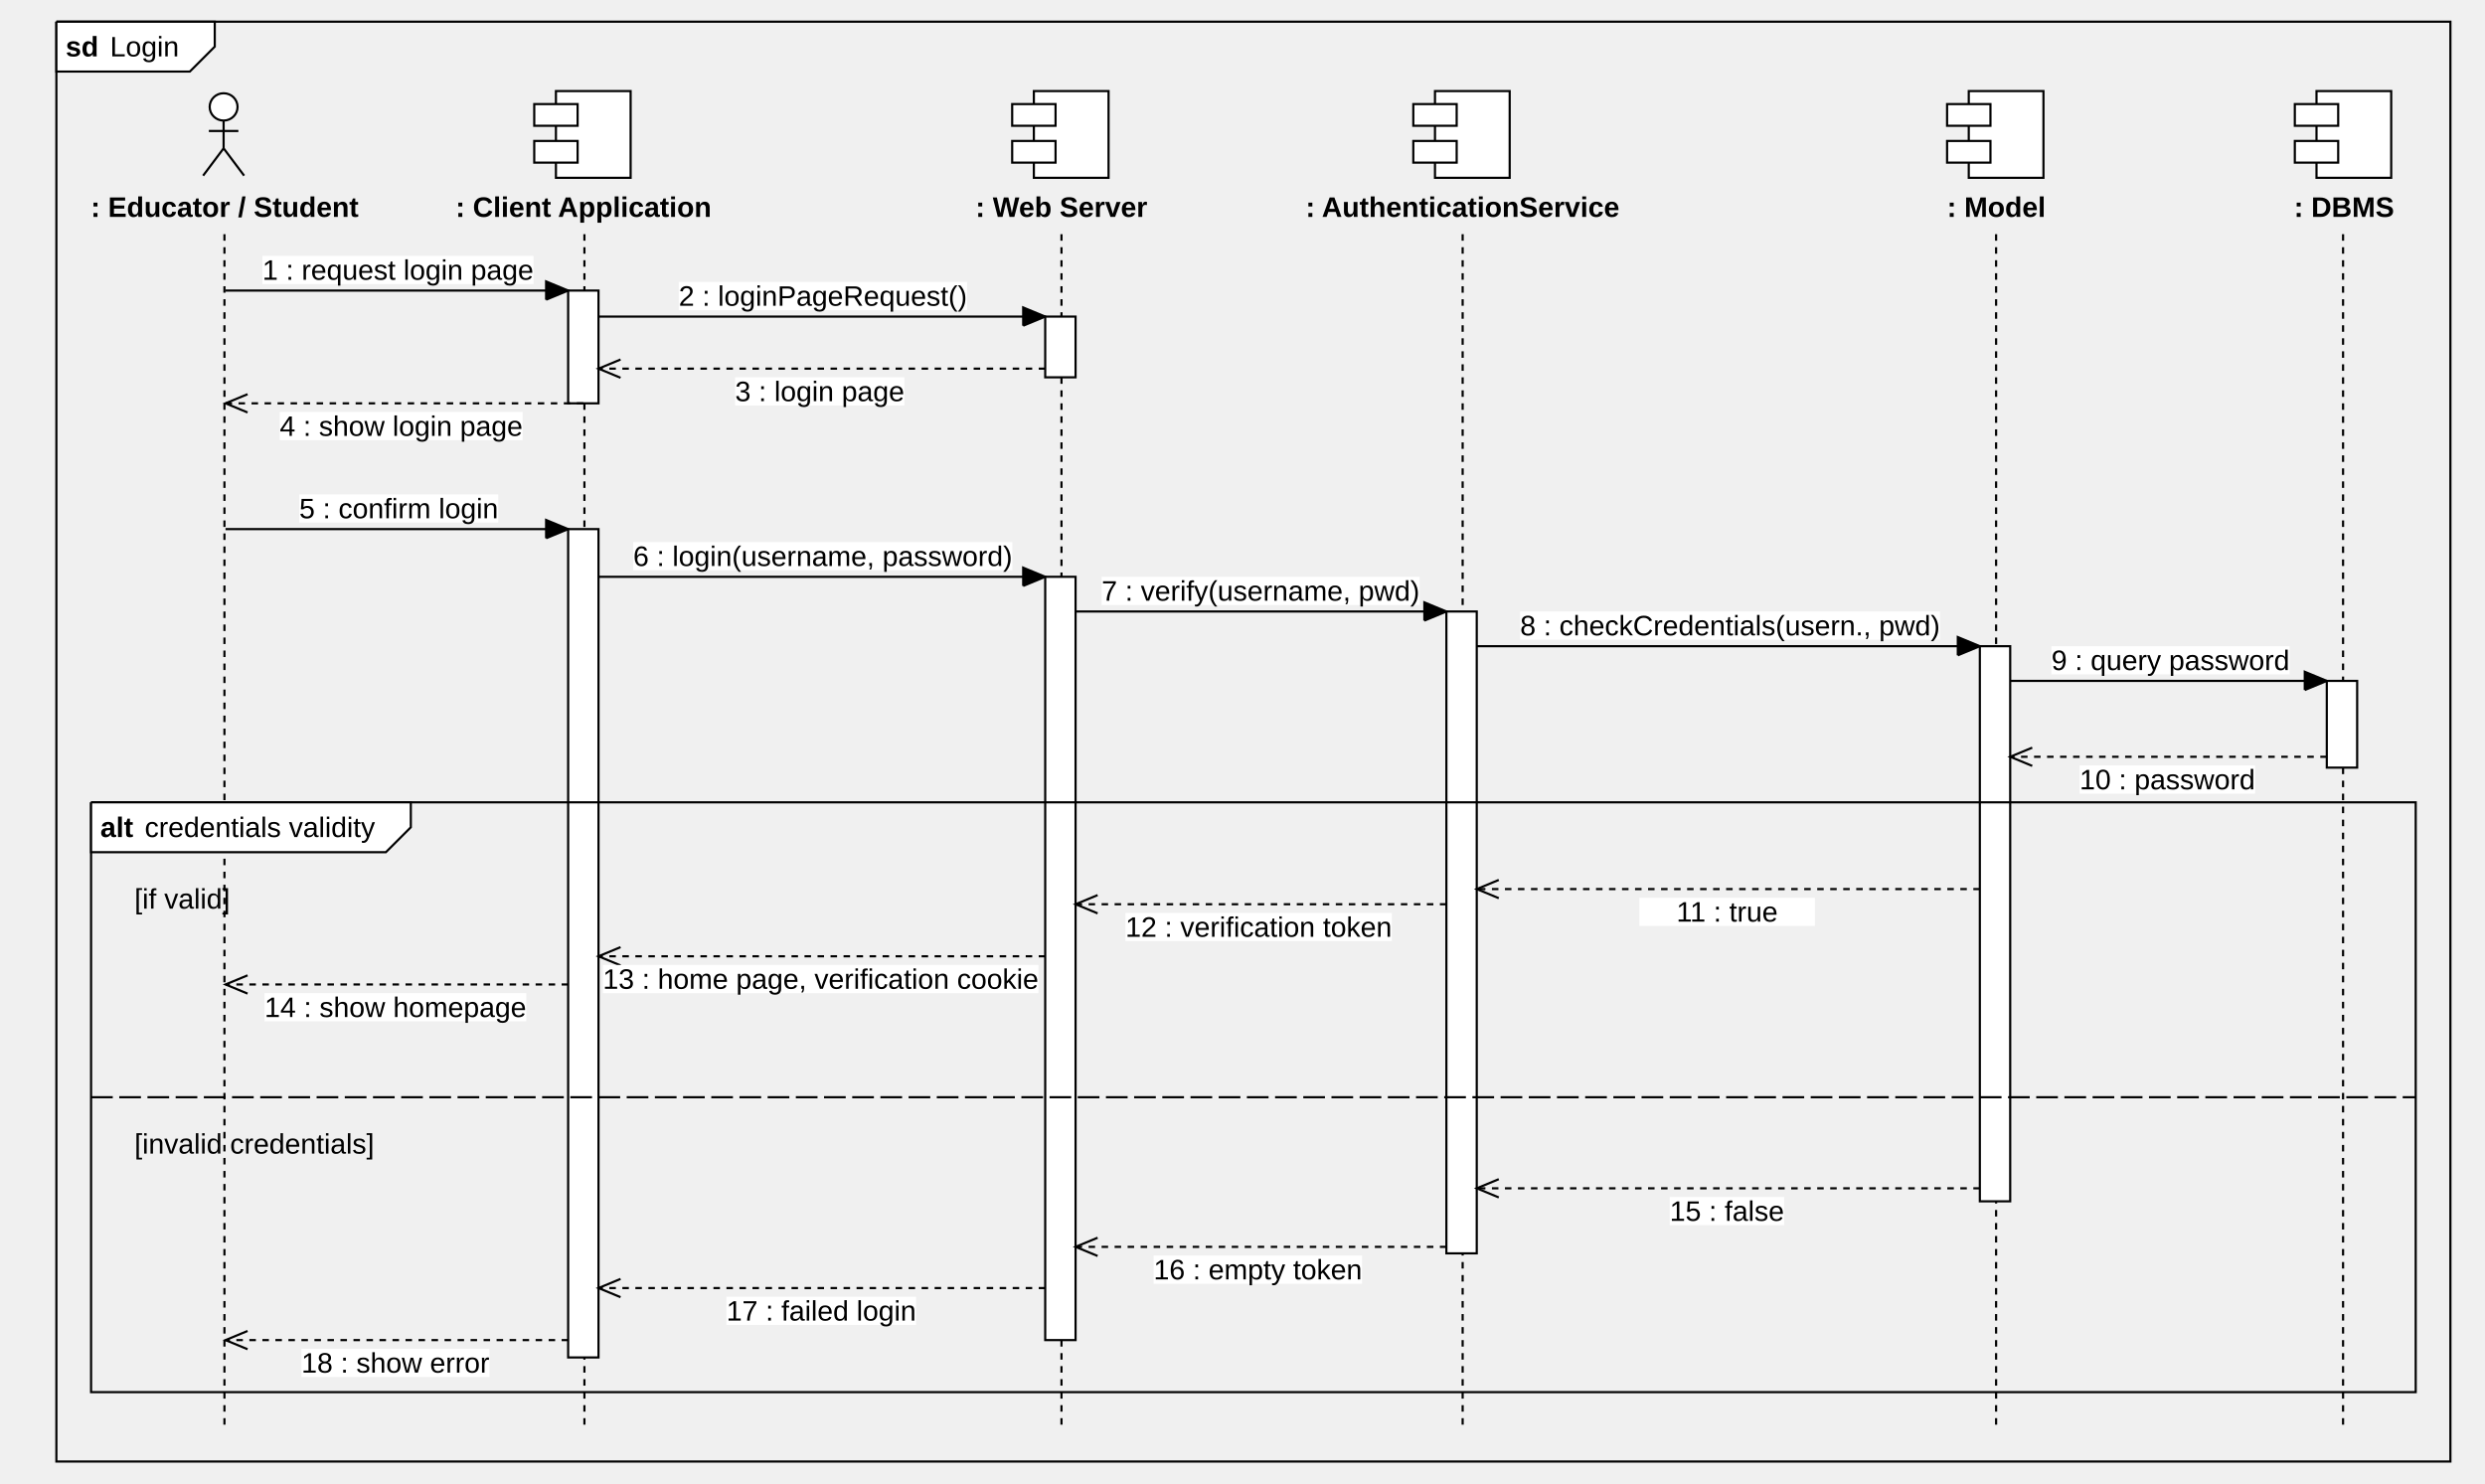
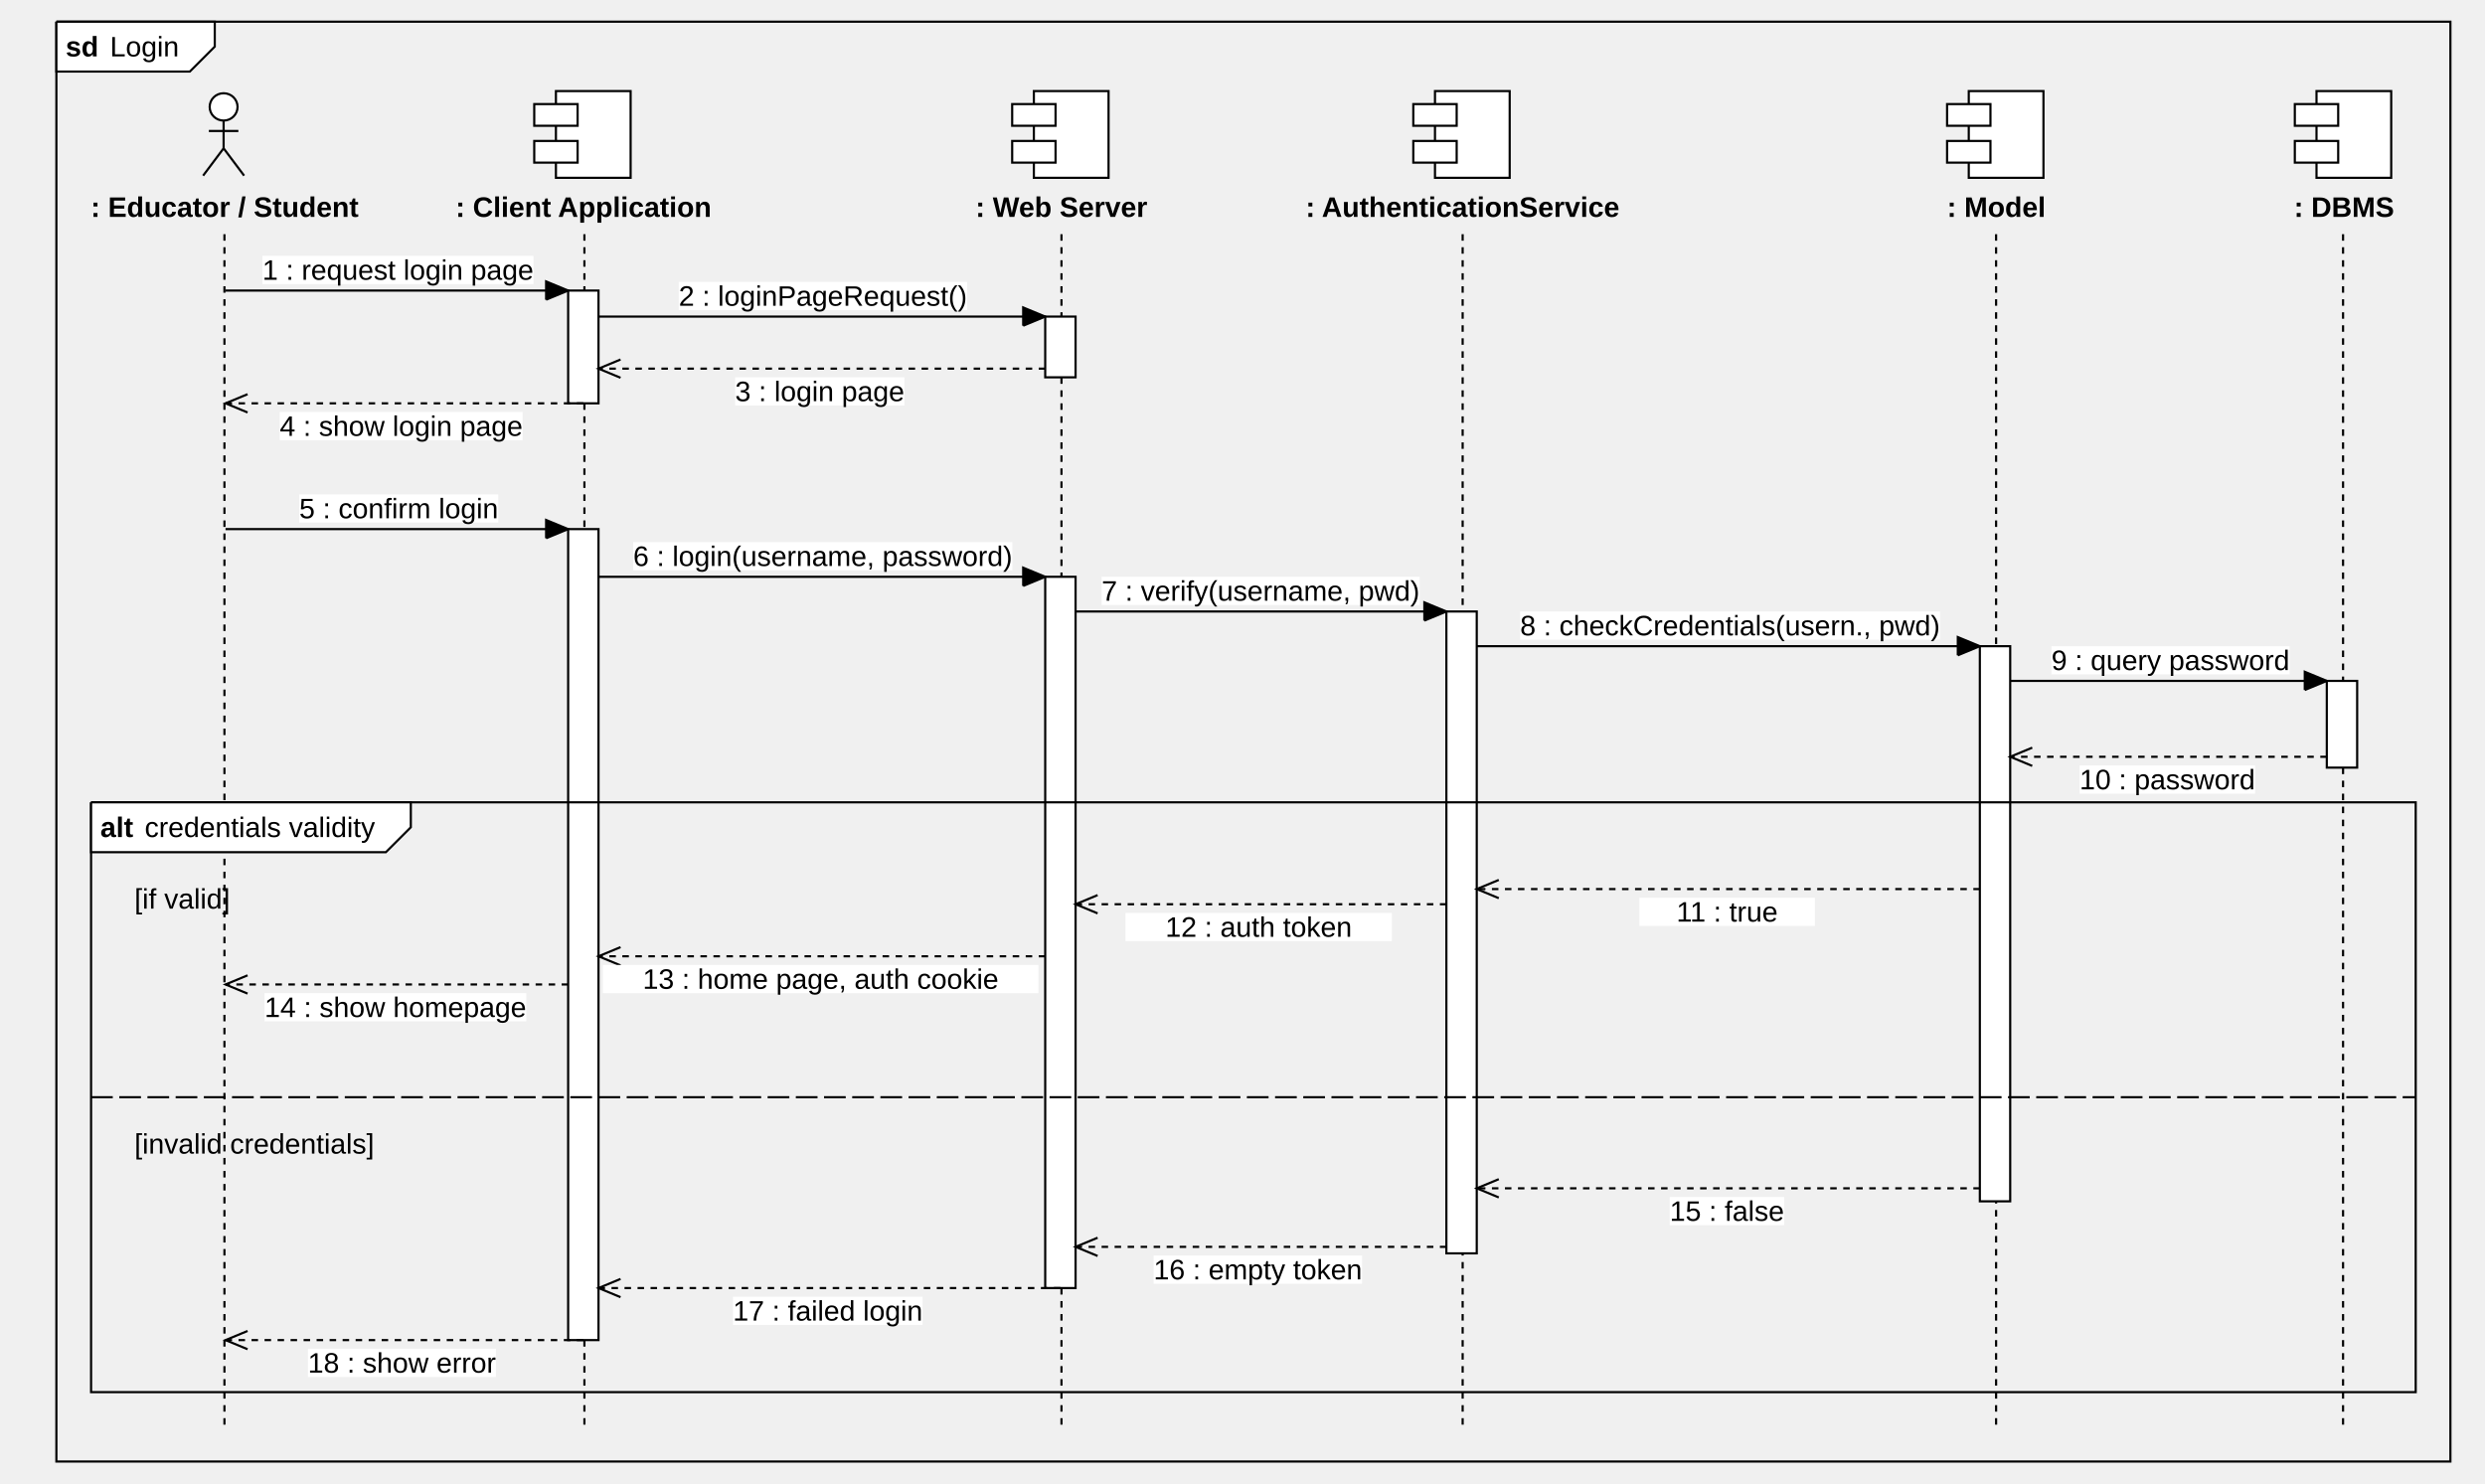
<svg xmlns="http://www.w3.org/2000/svg" height="684" version="1.1" width="1145.954">
  <defs />
  <g>
    <g>
      <path d=" M 26 10 L 1130 10 L 1130 674 L 26 674 L 26 10" fill="none" paint-order="fill stroke markers" stroke="#000000" stroke-dasharray="" stroke-miterlimit="10" />
    </g>
    <g>
      <path d=" M 26 10 L 26 33 L 87.538 33 L 99.038 21.5 L 99.038 10 L 26 10" fill="#ffffff" paint-order="stroke fill markers" stroke="none" />
    </g>
    <g>
      <path d=" M 26 10 L 26 33 L 87.538 33 L 99.038 21.5 L 99.038 10 L 26 10 L 26 10" fill="none" paint-order="fill stroke markers" stroke="#000000" stroke-dasharray="" stroke-miterlimit="10" />
    </g>
    <g>
      <g>
        <path fill="none" stroke="none" />
        <text dominant-baseline="central" fill="#000000" font-family="Arial" font-size="13px" font-style="normal" font-weight="normal" stroke="none" text-anchor="middle" text-decoration="undefined" transform="matrix(1 0 0 1 -6 2)" x="72.634" y="19.5">Login</text>
      </g>
    </g>
    <g>
      <g>
        <path fill="none" stroke="none" />
        <text dominant-baseline="central" fill="#000000" font-family="Arial" font-size="13px" font-style="normal" font-weight="bold" stroke="none" text-anchor="middle" text-decoration="undefined" transform="matrix(1 0 0 1 -6 2)" x="43.865" y="19.5">sd</text>
      </g>
    </g>
    <g>
      <path d=" M 96.689 49.3 C 96.689 45.821 99.567 43 103.118 43 C 106.669 43 109.547 45.821 109.547 49.3 C 109.547 52.779 106.669 55.6 103.118 55.6 C 99.567 55.6 96.689 52.779 96.689 49.3 Z" fill="#ffffff" paint-order="stroke fill markers" stroke="none" />
    </g>
    <g>
      <path d=" M 96.689 49.3 C 96.689 45.821 99.567 43 103.118 43 C 106.669 43 109.547 45.821 109.547 49.3 C 109.547 52.779 106.669 55.6 103.118 55.6 C 99.567 55.6 96.689 52.779 96.689 49.3 Z" fill="none" paint-order="fill stroke markers" stroke="#000000" stroke-dasharray="" stroke-miterlimit="10" />
    </g>
    <g>
      <path d=" M 103.118 55.6 L 103.118 68.4" fill="none" paint-order="fill stroke markers" stroke="#000000" stroke-dasharray="" stroke-miterlimit="10" />
    </g>
    <g>
      <path d=" M 96.311 60.4 L 109.925 60.4" fill="none" paint-order="fill stroke markers" stroke="#000000" stroke-dasharray="" stroke-miterlimit="10" />
    </g>
    <g>
      <path d=" M 103.118 68.4 L 93.664 81" fill="none" paint-order="fill stroke markers" stroke="#000000" stroke-dasharray="" stroke-miterlimit="10" />
    </g>
    <g>
      <path d=" M 103.118 68.4 L 112.573 81" fill="none" paint-order="fill stroke markers" stroke="#000000" stroke-dasharray="" stroke-miterlimit="10" />
    </g>
    <g>
      <g>
        <path fill="none" stroke="none" />
        <text dominant-baseline="central" fill="#000000" font-family="Arial" font-size="13px" font-style="normal" font-weight="bold" stroke="none" text-anchor="middle" text-decoration="undefined" transform="matrix(1 0 0 1 -6 2)" x="109.618" y="93.5">: Educator / Student</text>
      </g>
    </g>
    <g>
      <path d=" M 103.5 108 L 103.5 658" fill="none" paint-order="fill stroke markers" stroke="#000000" stroke-dasharray="3" stroke-miterlimit="10" />
    </g>
    <g>
      <rect fill="#ffffff" height="40" stroke="none" transform="matrix(1 0 0 1 -6 2)" width="34.444" x="482.765" y="40" />
    </g>
    <g>
      <path d=" M 476.765 42 L 511.209 42 L 511.209 82 L 476.765 82 L 476.765 42 Z Z" fill="none" paint-order="fill stroke markers" stroke="#000000" stroke-dasharray="" stroke-miterlimit="10" />
    </g>
    <g>
      <rect fill="#ffffff" height="10" stroke="none" transform="matrix(1 0 0 1 -6 2)" width="20" x="472.765" y="46" />
    </g>
    <g>
      <path d=" M 466.765 48 L 486.765 48 L 486.765 58 L 466.765 58 L 466.765 48 Z Z" fill="none" paint-order="fill stroke markers" stroke="#000000" stroke-dasharray="" stroke-miterlimit="10" />
    </g>
    <g>
      <rect fill="#ffffff" height="10" stroke="none" transform="matrix(1 0 0 1 -6 2)" width="20" x="472.765" y="63" />
    </g>
    <g>
      <path d=" M 466.765 65 L 486.765 65 L 486.765 75 L 466.765 75 L 466.765 65 Z Z" fill="none" paint-order="fill stroke markers" stroke="#000000" stroke-dasharray="" stroke-miterlimit="10" />
    </g>
    <g>
      <g>
        <path fill="none" stroke="none" />
        <text dominant-baseline="central" fill="#000000" font-family="Arial" font-size="13px" font-style="normal" font-weight="bold" stroke="none" text-anchor="middle" text-decoration="undefined" transform="matrix(1 0 0 1 -6 2)" x="495.487" y="93.5">: Web Server</text>
      </g>
    </g>
    <g>
      <path d=" M 489.5 108 L 489.5 658" fill="none" paint-order="fill stroke markers" stroke="#000000" stroke-dasharray="3" stroke-miterlimit="10" />
    </g>
    <g>
      <rect fill="#ffffff" height="40" stroke="none" transform="matrix(1 0 0 1 -6 2)" width="34.444" x="262.366" y="40" />
    </g>
    <g>
      <path d=" M 256.366 42 L 290.811 42 L 290.811 82 L 256.366 82 L 256.366 42 Z Z" fill="none" paint-order="fill stroke markers" stroke="#000000" stroke-dasharray="" stroke-miterlimit="10" />
    </g>
    <g>
      <rect fill="#ffffff" height="10" stroke="none" transform="matrix(1 0 0 1 -6 2)" width="20" x="252.366" y="46" />
    </g>
    <g>
      <path d=" M 246.366 48 L 266.366 48 L 266.366 58 L 246.366 58 L 246.366 48 Z Z" fill="none" paint-order="fill stroke markers" stroke="#000000" stroke-dasharray="" stroke-miterlimit="10" />
    </g>
    <g>
      <rect fill="#ffffff" height="10" stroke="none" transform="matrix(1 0 0 1 -6 2)" width="20" x="252.366" y="63" />
    </g>
    <g>
      <path d=" M 246.366 65 L 266.366 65 L 266.366 75 L 246.366 75 L 246.366 65 Z Z" fill="none" paint-order="fill stroke markers" stroke="#000000" stroke-dasharray="" stroke-miterlimit="10" />
    </g>
    <g>
      <g>
        <path fill="none" stroke="none" />
        <text dominant-baseline="central" fill="#000000" font-family="Arial" font-size="13px" font-style="normal" font-weight="bold" stroke="none" text-anchor="middle" text-decoration="undefined" transform="matrix(1 0 0 1 -6 2)" x="275.089" y="93.5">: Client Application</text>
      </g>
    </g>
    <g>
      <path d=" M 269.5 108 L 269.5 658" fill="none" paint-order="fill stroke markers" stroke="#000000" stroke-dasharray="3" stroke-miterlimit="10" />
    </g>
    <g>
      <rect fill="#ffffff" height="40" stroke="none" transform="matrix(1 0 0 1 -6 2)" width="34.444" x="667.744" y="40" />
    </g>
    <g>
      <path d=" M 661.744 42 L 696.189 42 L 696.189 82 L 661.744 82 L 661.744 42 Z Z" fill="none" paint-order="fill stroke markers" stroke="#000000" stroke-dasharray="" stroke-miterlimit="10" />
    </g>
    <g>
      <rect fill="#ffffff" height="10" stroke="none" transform="matrix(1 0 0 1 -6 2)" width="20" x="657.744" y="46" />
    </g>
    <g>
      <path d=" M 651.744 48 L 671.744 48 L 671.744 58 L 651.744 58 L 651.744 48 Z Z" fill="none" paint-order="fill stroke markers" stroke="#000000" stroke-dasharray="" stroke-miterlimit="10" />
    </g>
    <g>
      <rect fill="#ffffff" height="10" stroke="none" transform="matrix(1 0 0 1 -6 2)" width="20" x="657.744" y="63" />
    </g>
    <g>
      <path d=" M 651.744 65 L 671.744 65 L 671.744 75 L 651.744 75 L 651.744 65 Z Z" fill="none" paint-order="fill stroke markers" stroke="#000000" stroke-dasharray="" stroke-miterlimit="10" />
    </g>
    <g>
      <g>
        <path fill="none" stroke="none" />
        <text dominant-baseline="central" fill="#000000" font-family="Arial" font-size="13px" font-style="normal" font-weight="bold" stroke="none" text-anchor="middle" text-decoration="undefined" transform="matrix(1 0 0 1 -6 2)" x="680.466" y="93.5">: AuthenticationService</text>
      </g>
    </g>
    <g>
      <path d=" M 674.5 108 L 674.5 658" fill="none" paint-order="fill stroke markers" stroke="#000000" stroke-dasharray="3" stroke-miterlimit="10" />
    </g>
    <g>
      <rect fill="#ffffff" height="40" stroke="none" transform="matrix(1 0 0 1 -6 2)" width="34.444" x="913.893" y="40" />
    </g>
    <g>
      <path d=" M 907.893 42 L 942.337 42 L 942.337 82 L 907.893 82 L 907.893 42 Z Z" fill="none" paint-order="fill stroke markers" stroke="#000000" stroke-dasharray="" stroke-miterlimit="10" />
    </g>
    <g>
      <rect fill="#ffffff" height="10" stroke="none" transform="matrix(1 0 0 1 -6 2)" width="20" x="903.893" y="46" />
    </g>
    <g>
      <path d=" M 897.893 48 L 917.893 48 L 917.893 58 L 897.893 58 L 897.893 48 Z Z" fill="none" paint-order="fill stroke markers" stroke="#000000" stroke-dasharray="" stroke-miterlimit="10" />
    </g>
    <g>
      <rect fill="#ffffff" height="10" stroke="none" transform="matrix(1 0 0 1 -6 2)" width="20" x="903.893" y="63" />
    </g>
    <g>
      <path d=" M 897.893 65 L 917.893 65 L 917.893 75 L 897.893 75 L 897.893 65 Z Z" fill="none" paint-order="fill stroke markers" stroke="#000000" stroke-dasharray="" stroke-miterlimit="10" />
    </g>
    <g>
      <g>
        <path fill="none" stroke="none" />
        <text dominant-baseline="central" fill="#000000" font-family="Arial" font-size="13px" font-style="normal" font-weight="bold" stroke="none" text-anchor="middle" text-decoration="undefined" transform="matrix(1 0 0 1 -6 2)" x="926.615" y="93.5">: Model</text>
      </g>
    </g>
    <g>
      <path d=" M 920.5 108 L 920.5 658" fill="none" paint-order="fill stroke markers" stroke="#000000" stroke-dasharray="3" stroke-miterlimit="10" />
    </g>
    <g>
      <rect fill="#ffffff" height="40" stroke="none" transform="matrix(1 0 0 1 -6 2)" width="34.444" x="1074.255" y="40" />
    </g>
    <g>
      <path d=" M 1068.255 42 L 1102.699 42 L 1102.699 82 L 1068.255 82 L 1068.255 42 Z Z" fill="none" paint-order="fill stroke markers" stroke="#000000" stroke-dasharray="" stroke-miterlimit="10" />
    </g>
    <g>
      <rect fill="#ffffff" height="10" stroke="none" transform="matrix(1 0 0 1 -6 2)" width="20" x="1064.255" y="46" />
    </g>
    <g>
      <path d=" M 1058.255 48 L 1078.255 48 L 1078.255 58 L 1058.255 58 L 1058.255 48 Z Z" fill="none" paint-order="fill stroke markers" stroke="#000000" stroke-dasharray="" stroke-miterlimit="10" />
    </g>
    <g>
      <rect fill="#ffffff" height="10" stroke="none" transform="matrix(1 0 0 1 -6 2)" width="20" x="1064.255" y="63" />
    </g>
    <g>
      <path d=" M 1058.255 65 L 1078.255 65 L 1078.255 75 L 1058.255 75 L 1058.255 65 Z Z" fill="none" paint-order="fill stroke markers" stroke="#000000" stroke-dasharray="" stroke-miterlimit="10" />
    </g>
    <g>
      <g>
        <path fill="none" stroke="none" />
        <text dominant-baseline="central" fill="#000000" font-family="Arial" font-size="13px" font-style="normal" font-weight="bold" stroke="none" text-anchor="middle" text-decoration="undefined" transform="matrix(1 0 0 1 -6 2)" x="1086.977" y="93.5">: DBMS</text>
      </g>
    </g>
    <g>
      <path d=" M 1080.5 108 L 1080.5 658" fill="none" paint-order="fill stroke markers" stroke="#000000" stroke-dasharray="3" stroke-miterlimit="10" />
    </g>
    <g>
      <path d=" M 104 134 L 262 134" fill="none" paint-order="fill stroke markers" stroke="#000000" stroke-dasharray="" stroke-miterlimit="10" />
    </g>
    <g>
      <path d=" M 251.837 138.21 L 262 134 L 251.837 129.79" fill="#000000" paint-order="stroke fill markers" stroke="none" />
    </g>
    <g>
      <path d=" M 251.837 138.21 L 262 134 L 251.837 129.79 L 251.837 138.21" fill="none" paint-order="fill stroke markers" stroke="#000000" stroke-dasharray="" stroke-miterlimit="10" />
    </g>
    <g>
      <rect fill="#ffffff" height="13" stroke="none" transform="matrix(1 0 0 1 -6 2)" width="125.036" x="127" y="116" />
    </g>
    <g>
      <g>
        <path fill="none" stroke="none" />
        <text dominant-baseline="central" fill="#000000" font-family="Arial" font-size="13px" font-style="normal" font-weight="normal" stroke="none" text-anchor="middle" text-decoration="undefined" transform="matrix(1 0 0 1 -6 2)" x="189.518" y="122.5">1 : request login page</text>
      </g>
    </g>
    <g>
      <rect fill="#ffffff" height="52" stroke="none" transform="matrix(1 0 0 1 -6 2)" width="14" x="268" y="132" />
    </g>
    <g>
      <path d=" M 262 134 L 276 134 L 276 186 L 262 186 L 262 134 Z Z" fill="none" paint-order="fill stroke markers" stroke="#000000" stroke-dasharray="" stroke-miterlimit="10" />
    </g>
    <g>
      <path d=" M 276 146 L 482 146" fill="none" paint-order="fill stroke markers" stroke="#000000" stroke-dasharray="" stroke-miterlimit="10" />
    </g>
    <g>
      <path d=" M 471.837 150.21 L 482 146 L 471.837 141.79" fill="#000000" paint-order="stroke fill markers" stroke="none" />
    </g>
    <g>
      <path d=" M 471.837 150.21 L 482 146 L 471.837 141.79 L 471.837 150.21" fill="none" paint-order="fill stroke markers" stroke="#000000" stroke-dasharray="" stroke-miterlimit="10" />
    </g>
    <g>
      <rect fill="#ffffff" height="13" stroke="none" transform="matrix(1 0 0 1 -6 2)" width="132.971" x="319" y="128" />
    </g>
    <g>
      <g>
        <path fill="none" stroke="none" />
        <text dominant-baseline="central" fill="#000000" font-family="Arial" font-size="13px" font-style="normal" font-weight="normal" stroke="none" text-anchor="middle" text-decoration="undefined" transform="matrix(1 0 0 1 -6 2)" x="385.485" y="134.5">2 : loginPageRequest()</text>
      </g>
    </g>
    <g>
      <rect fill="#ffffff" height="28" stroke="none" transform="matrix(1 0 0 1 -6 2)" width="14" x="488" y="144" />
    </g>
    <g>
      <path d=" M 482 146 L 496 146 L 496 174 L 482 174 L 482 146 Z Z" fill="none" paint-order="fill stroke markers" stroke="#000000" stroke-dasharray="" stroke-miterlimit="10" />
    </g>
    <g>
      <path d=" M 482 170 L 276 170" fill="none" paint-order="fill stroke markers" stroke="#000000" stroke-dasharray="3" stroke-miterlimit="10" />
    </g>
    <g>
      <path d=" M 286.163 165.79 L 276 170 L 286.163 174.21" fill="none" paint-order="fill stroke markers" stroke="#000000" stroke-dasharray="" stroke-miterlimit="10" />
    </g>
    <g>
      <rect fill="#ffffff" height="13" stroke="none" transform="matrix(1 0 0 1 -6 2)" width="78.063" x="345" y="172" />
    </g>
    <g>
      <g>
        <path fill="none" stroke="none" />
        <text dominant-baseline="central" fill="#000000" font-family="Arial" font-size="13px" font-style="normal" font-weight="normal" stroke="none" text-anchor="middle" text-decoration="undefined" transform="matrix(1 0 0 1 -6 2)" x="384.032" y="178.5">3 : login page</text>
      </g>
    </g>
    <g>
      <path d=" M 269 186 L 104 186" fill="none" paint-order="fill stroke markers" stroke="#000000" stroke-dasharray="3" stroke-miterlimit="10" />
    </g>
    <g>
      <path d=" M 114.163 181.79 L 104 186 L 114.163 190.21" fill="none" paint-order="fill stroke markers" stroke="#000000" stroke-dasharray="" stroke-miterlimit="10" />
    </g>
    <g>
      <rect fill="#ffffff" height="13" stroke="none" transform="matrix(1 0 0 1 -6 2)" width="112.023" x="135" y="188" />
    </g>
    <g>
      <g>
        <path fill="none" stroke="none" />
        <text dominant-baseline="central" fill="#000000" font-family="Arial" font-size="13px" font-style="normal" font-weight="normal" stroke="none" text-anchor="middle" text-decoration="undefined" transform="matrix(1 0 0 1 -6 2)" x="191.012" y="194.5">4 : show login page</text>
      </g>
    </g>
    <g>
      <path d=" M 104 244 L 262 244" fill="none" paint-order="fill stroke markers" stroke="#000000" stroke-dasharray="" stroke-miterlimit="10" />
    </g>
    <g>
      <path d=" M 251.837 248.21 L 262 244 L 251.837 239.79" fill="#000000" paint-order="stroke fill markers" stroke="none" />
    </g>
    <g>
      <path d=" M 251.837 248.21 L 262 244 L 251.837 239.79 L 251.837 248.21" fill="none" paint-order="fill stroke markers" stroke="#000000" stroke-dasharray="" stroke-miterlimit="10" />
    </g>
    <g>
      <rect fill="#ffffff" height="13" stroke="none" transform="matrix(1 0 0 1 -6 2)" width="91.762" x="144" y="226" />
    </g>
    <g>
      <g>
        <path fill="none" stroke="none" />
        <text dominant-baseline="central" fill="#000000" font-family="Arial" font-size="13px" font-style="normal" font-weight="normal" stroke="none" text-anchor="middle" text-decoration="undefined" transform="matrix(1 0 0 1 -6 2)" x="189.881" y="232.5">5 : confirm login</text>
      </g>
    </g>
    <g>
-       <rect fill="#ffffff" height="382" stroke="none" transform="matrix(1 0 0 1 -6 2)" width="14" x="268" y="242" />
-     </g>
-     <g>
-       <path d=" M 262 244 L 276 244 L 276 626 L 262 626 L 262 244 Z Z" fill="none" paint-order="fill stroke markers" stroke="#000000" stroke-dasharray="" stroke-miterlimit="10" />
+       <rect fill="#ffffff" height="374" stroke="none" transform="matrix(1 0 0 1 -6 2)" width="14" x="268" y="242" />
+     </g>
+     <g>
+       <path d=" M 262 244 L 276 244 L 276 618 L 262 618 L 262 244 Z Z" fill="none" paint-order="fill stroke markers" stroke="#000000" stroke-dasharray="" stroke-miterlimit="10" />
    </g>
    <g>
      <path d=" M 276 266 L 482 266" fill="none" paint-order="fill stroke markers" stroke="#000000" stroke-dasharray="" stroke-miterlimit="10" />
    </g>
    <g>
      <path d=" M 471.837 270.21 L 482 266 L 471.837 261.79" fill="#000000" paint-order="stroke fill markers" stroke="none" />
    </g>
    <g>
      <path d=" M 471.837 270.21 L 482 266 L 471.837 261.79 L 471.837 270.21" fill="none" paint-order="fill stroke markers" stroke="#000000" stroke-dasharray="" stroke-miterlimit="10" />
    </g>
    <g>
      <rect fill="#ffffff" height="13" stroke="none" transform="matrix(1 0 0 1 -6 2)" width="174.859" x="298" y="248" />
    </g>
    <g>
      <g>
        <path fill="none" stroke="none" />
        <text dominant-baseline="central" fill="#000000" font-family="Arial" font-size="13px" font-style="normal" font-weight="normal" stroke="none" text-anchor="middle" text-decoration="undefined" transform="matrix(1 0 0 1 -6 2)" x="385.429" y="254.5">6 : login(username, password)</text>
      </g>
    </g>
    <g>
-       <rect fill="#ffffff" height="352" stroke="none" transform="matrix(1 0 0 1 -6 2)" width="14" x="488" y="264" />
-     </g>
-     <g>
-       <path d=" M 482 266 L 496 266 L 496 618 L 482 618 L 482 266 Z Z" fill="none" paint-order="fill stroke markers" stroke="#000000" stroke-dasharray="" stroke-miterlimit="10" />
+       <rect fill="#ffffff" height="328" stroke="none" transform="matrix(1 0 0 1 -6 2)" width="14" x="488" y="264" />
+     </g>
+     <g>
+       <path d=" M 482 266 L 496 266 L 496 594 L 482 594 L 482 266 Z Z" fill="none" paint-order="fill stroke markers" stroke="#000000" stroke-dasharray="" stroke-miterlimit="10" />
    </g>
    <g>
      <path d=" M 496 282 L 667 282" fill="none" paint-order="fill stroke markers" stroke="#000000" stroke-dasharray="" stroke-miterlimit="10" />
    </g>
    <g>
      <path d=" M 656.837 286.21 L 667 282 L 656.837 277.79" fill="#000000" paint-order="stroke fill markers" stroke="none" />
    </g>
    <g>
      <path d=" M 656.837 286.21 L 667 282 L 656.837 277.79 L 656.837 286.21" fill="none" paint-order="fill stroke markers" stroke="#000000" stroke-dasharray="" stroke-miterlimit="10" />
    </g>
    <g>
      <rect fill="#ffffff" height="13" stroke="none" transform="matrix(1 0 0 1 -6 2)" width="146.663" x="514" y="264" />
    </g>
    <g>
      <g>
        <path fill="none" stroke="none" />
        <text dominant-baseline="central" fill="#000000" font-family="Arial" font-size="13px" font-style="normal" font-weight="normal" stroke="none" text-anchor="middle" text-decoration="undefined" transform="matrix(1 0 0 1 -6 2)" x="587.331" y="270.5">7 : verify(username, pwd)</text>
      </g>
    </g>
    <g>
      <rect fill="#ffffff" height="296" stroke="none" transform="matrix(1 0 0 1 -6 2)" width="14" x="673" y="280" />
    </g>
    <g>
      <path d=" M 667 282 L 681 282 L 681 578 L 667 578 L 667 282 Z Z" fill="none" paint-order="fill stroke markers" stroke="#000000" stroke-dasharray="" stroke-miterlimit="10" />
    </g>
    <g>
      <path d=" M 681 298 L 913 298" fill="none" paint-order="fill stroke markers" stroke="#000000" stroke-dasharray="" stroke-miterlimit="10" />
    </g>
    <g>
      <path d=" M 902.837 302.21 L 913 298 L 902.837 293.79" fill="#000000" paint-order="stroke fill markers" stroke="none" />
    </g>
    <g>
      <path d=" M 902.837 302.21 L 913 298 L 902.837 293.79 L 902.837 302.21" fill="none" paint-order="fill stroke markers" stroke="#000000" stroke-dasharray="" stroke-miterlimit="10" />
    </g>
    <g>
      <rect fill="#ffffff" height="13" stroke="none" transform="matrix(1 0 0 1 -6 2)" width="193.642" x="707" y="280" />
    </g>
    <g>
      <g>
        <path fill="none" stroke="none" />
        <text dominant-baseline="central" fill="#000000" font-family="Arial" font-size="13px" font-style="normal" font-weight="normal" stroke="none" text-anchor="middle" text-decoration="undefined" transform="matrix(1 0 0 1 -6 2)" x="803.821" y="286.5">8 : checkCredentials(usern., pwd)</text>
      </g>
    </g>
    <g>
      <rect fill="#ffffff" height="256" stroke="none" transform="matrix(1 0 0 1 -6 2)" width="14" x="919" y="296" />
    </g>
    <g>
      <path d=" M 913 298 L 927 298 L 927 554 L 913 554 L 913 298 Z Z" fill="none" paint-order="fill stroke markers" stroke="#000000" stroke-dasharray="" stroke-miterlimit="10" />
    </g>
    <g>
      <path d=" M 927 314 L 1073 314" fill="none" paint-order="fill stroke markers" stroke="#000000" stroke-dasharray="" stroke-miterlimit="10" />
    </g>
    <g>
      <path d=" M 1062.837 318.21 L 1073 314 L 1062.837 309.79" fill="#000000" paint-order="stroke fill markers" stroke="none" />
    </g>
    <g>
      <path d=" M 1062.837 318.21 L 1073 314 L 1062.837 309.79 L 1062.837 318.21" fill="none" paint-order="fill stroke markers" stroke="#000000" stroke-dasharray="" stroke-miterlimit="10" />
    </g>
    <g>
      <rect fill="#ffffff" height="13" stroke="none" transform="matrix(1 0 0 1 -6 2)" width="109.833" x="952" y="296" />
    </g>
    <g>
      <g>
        <path fill="none" stroke="none" />
        <text dominant-baseline="central" fill="#000000" font-family="Arial" font-size="13px" font-style="normal" font-weight="normal" stroke="none" text-anchor="middle" text-decoration="undefined" transform="matrix(1 0 0 1 -6 2)" x="1006.917" y="302.5">9 : query password</text>
      </g>
    </g>
    <g>
      <rect fill="#ffffff" height="40" stroke="none" transform="matrix(1 0 0 1 -6 2)" width="14" x="1079" y="312" />
    </g>
    <g>
      <path d=" M 1073 314 L 1087 314 L 1087 354 L 1073 354 L 1073 314 Z Z" fill="none" paint-order="fill stroke markers" stroke="#000000" stroke-dasharray="" stroke-miterlimit="10" />
    </g>
    <g>
      <path d=" M 1073 349 L 927 349" fill="none" paint-order="fill stroke markers" stroke="#000000" stroke-dasharray="3" stroke-miterlimit="10" />
    </g>
    <g>
      <path d=" M 937.163 344.79 L 927 349 L 937.163 353.21" fill="none" paint-order="fill stroke markers" stroke="#000000" stroke-dasharray="" stroke-miterlimit="10" />
    </g>
    <g>
      <rect fill="#ffffff" height="13" stroke="none" transform="matrix(1 0 0 1 -6 2)" width="80.933" x="965" y="351" />
    </g>
    <g>
      <g>
        <path fill="none" stroke="none" />
        <text dominant-baseline="central" fill="#000000" font-family="Arial" font-size="13px" font-style="normal" font-weight="normal" stroke="none" text-anchor="middle" text-decoration="undefined" transform="matrix(1 0 0 1 -6 2)" x="1005.466" y="357.5">10 : password</text>
      </g>
    </g>
    <g>
      <path d=" M 913 410 L 681 410" fill="none" paint-order="fill stroke markers" stroke="#000000" stroke-dasharray="3" stroke-miterlimit="10" />
    </g>
    <g>
      <path d=" M 691.163 405.79 L 681 410 L 691.163 414.21" fill="none" paint-order="fill stroke markers" stroke="#000000" stroke-dasharray="" stroke-miterlimit="10" />
    </g>
    <g>
      <rect fill="#ffffff" height="13" stroke="none" transform="matrix(1 0 0 1 -6 2)" width="80.933" x="762" y="412" />
    </g>
    <g>
      <g>
        <path fill="none" stroke="none" />
        <text dominant-baseline="central" fill="#000000" font-family="Arial" font-size="13px" font-style="normal" font-weight="normal" stroke="none" text-anchor="middle" text-decoration="undefined" transform="matrix(1 0 0 1 -6 2)" x="802.466" y="418.5">11 : true</text>
      </g>
    </g>
    <g>
      <path d=" M 667 417 L 496 417" fill="none" paint-order="fill stroke markers" stroke="#000000" stroke-dasharray="3" stroke-miterlimit="10" />
    </g>
    <g>
      <path d=" M 506.163 412.79 L 496 417 L 506.163 421.21" fill="none" paint-order="fill stroke markers" stroke="#000000" stroke-dasharray="" stroke-miterlimit="10" />
    </g>
    <g>
      <rect fill="#ffffff" height="13" stroke="none" transform="matrix(1 0 0 1 -6 2)" width="122.846" x="525" y="419" />
    </g>
    <g>
      <g>
        <path fill="none" stroke="none" />
-         <text dominant-baseline="central" fill="#000000" font-family="Arial" font-size="13px" font-style="normal" font-weight="normal" stroke="none" text-anchor="middle" text-decoration="undefined" transform="matrix(1 0 0 1 -6 2)" x="586.423" y="425.5">12 : verification token</text>
+         <text dominant-baseline="central" fill="#000000" font-family="Arial" font-size="13px" font-style="normal" font-weight="normal" stroke="none" text-anchor="middle" text-decoration="undefined" transform="matrix(1 0 0 1 -6 2)" x="586.423" y="425.5">12 : auth token</text>
      </g>
    </g>
    <g>
      <path d=" M 482 441 L 276 441" fill="none" paint-order="fill stroke markers" stroke="#000000" stroke-dasharray="3" stroke-miterlimit="10" />
    </g>
    <g>
      <path d=" M 286.163 436.79 L 276 441 L 286.163 445.21" fill="none" paint-order="fill stroke markers" stroke="#000000" stroke-dasharray="" stroke-miterlimit="10" />
    </g>
    <g>
      <rect fill="#ffffff" height="13" stroke="none" transform="matrix(1 0 0 1 -6 2)" width="200.897" x="284" y="443" />
    </g>
    <g>
      <g>
        <path fill="none" stroke="none" />
-         <text dominant-baseline="central" fill="#000000" font-family="Arial" font-size="13px" font-style="normal" font-weight="normal" stroke="none" text-anchor="middle" text-decoration="undefined" transform="matrix(1 0 0 1 -6 2)" x="384.448" y="449.5">13 : home page, verification cookie</text>
+         <text dominant-baseline="central" fill="#000000" font-family="Arial" font-size="13px" font-style="normal" font-weight="normal" stroke="none" text-anchor="middle" text-decoration="undefined" transform="matrix(1 0 0 1 -6 2)" x="384.448" y="449.5">13 : home page, auth cookie</text>
      </g>
    </g>
    <g>
      <path d=" M 262 454 L 104 454" fill="none" paint-order="fill stroke markers" stroke="#000000" stroke-dasharray="3" stroke-miterlimit="10" />
    </g>
    <g>
      <path d=" M 114.163 449.79 L 104 454 L 114.163 458.21" fill="none" paint-order="fill stroke markers" stroke="#000000" stroke-dasharray="" stroke-miterlimit="10" />
    </g>
    <g>
      <rect fill="#ffffff" height="13" stroke="none" transform="matrix(1 0 0 1 -6 2)" width="120.694" x="128" y="456" />
    </g>
    <g>
      <g>
        <path fill="none" stroke="none" />
        <text dominant-baseline="central" fill="#000000" font-family="Arial" font-size="13px" font-style="normal" font-weight="normal" stroke="none" text-anchor="middle" text-decoration="undefined" transform="matrix(1 0 0 1 -6 2)" x="188.347" y="462.5">14 : show homepage</text>
      </g>
    </g>
    <g>
      <path d=" M 913 548 L 681 548" fill="none" paint-order="fill stroke markers" stroke="#000000" stroke-dasharray="3" stroke-miterlimit="10" />
    </g>
    <g>
      <path d=" M 691.163 543.79 L 681 548 L 691.163 552.21" fill="none" paint-order="fill stroke markers" stroke="#000000" stroke-dasharray="" stroke-miterlimit="10" />
    </g>
    <g>
      <rect fill="#ffffff" height="13" stroke="none" transform="matrix(1 0 0 1 -6 2)" width="52.755" x="776" y="550" />
    </g>
    <g>
      <g>
        <path fill="none" stroke="none" />
        <text dominant-baseline="central" fill="#000000" font-family="Arial" font-size="13px" font-style="normal" font-weight="normal" stroke="none" text-anchor="middle" text-decoration="undefined" transform="matrix(1 0 0 1 -6 2)" x="802.378" y="556.5">15 : false</text>
      </g>
    </g>
    <g>
      <path d=" M 667 575 L 496 575" fill="none" paint-order="fill stroke markers" stroke="#000000" stroke-dasharray="3" stroke-miterlimit="10" />
    </g>
    <g>
      <path d=" M 506.163 570.79 L 496 575 L 506.163 579.21" fill="none" paint-order="fill stroke markers" stroke="#000000" stroke-dasharray="" stroke-miterlimit="10" />
    </g>
    <g>
      <rect fill="#ffffff" height="13" stroke="none" transform="matrix(1 0 0 1 -6 2)" width="96.11" x="538" y="577" />
    </g>
    <g>
      <g>
        <path fill="none" stroke="none" />
        <text dominant-baseline="central" fill="#000000" font-family="Arial" font-size="13px" font-style="normal" font-weight="normal" stroke="none" text-anchor="middle" text-decoration="undefined" transform="matrix(1 0 0 1 -6 2)" x="586.055" y="583.5">16 : empty token</text>
      </g>
    </g>
    <g>
-       <path d=" M 482 594 L 276 594" fill="none" paint-order="fill stroke markers" stroke="#000000" stroke-dasharray="3" stroke-miterlimit="10" />
+       <path d=" M 489 594 L 276 594" fill="none" paint-order="fill stroke markers" stroke="#000000" stroke-dasharray="3" stroke-miterlimit="10" />
    </g>
    <g>
      <path d=" M 286.163 589.79 L 276 594 L 286.163 598.21" fill="none" paint-order="fill stroke markers" stroke="#000000" stroke-dasharray="" stroke-miterlimit="10" />
    </g>
    <g>
-       <rect fill="#ffffff" height="13" stroke="none" transform="matrix(1 0 0 1 -6 2)" width="87.452" x="341" y="596" />
-     </g>
-     <g>
-       <g>
-         <path fill="none" stroke="none" />
-         <text dominant-baseline="central" fill="#000000" font-family="Arial" font-size="13px" font-style="normal" font-weight="normal" stroke="none" text-anchor="middle" text-decoration="undefined" transform="matrix(1 0 0 1 -6 2)" x="384.726" y="602.5">17 : failed login</text>
-       </g>
-     </g>
-     <g>
-       <path d=" M 262 618 L 104 618" fill="none" paint-order="fill stroke markers" stroke="#000000" stroke-dasharray="3" stroke-miterlimit="10" />
+       <rect fill="#ffffff" height="13" stroke="none" transform="matrix(1 0 0 1 -6 2)" width="87.452" x="344" y="596" />
+     </g>
+     <g>
+       <g>
+         <path fill="none" stroke="none" />
+         <text dominant-baseline="central" fill="#000000" font-family="Arial" font-size="13px" font-style="normal" font-weight="normal" stroke="none" text-anchor="middle" text-decoration="undefined" transform="matrix(1 0 0 1 -6 2)" x="387.726" y="602.5">17 : failed login</text>
+       </g>
+     </g>
+     <g>
+       <path d=" M 269 618 L 104 618" fill="none" paint-order="fill stroke markers" stroke="#000000" stroke-dasharray="3" stroke-miterlimit="10" />
    </g>
    <g>
      <path d=" M 114.163 613.79 L 104 618 L 114.163 622.21" fill="none" paint-order="fill stroke markers" stroke="#000000" stroke-dasharray="" stroke-miterlimit="10" />
    </g>
    <g>
-       <rect fill="#ffffff" height="13" stroke="none" transform="matrix(1 0 0 1 -6 2)" width="86.703" x="145" y="620" />
-     </g>
-     <g>
-       <g>
-         <path fill="none" stroke="none" />
-         <text dominant-baseline="central" fill="#000000" font-family="Arial" font-size="13px" font-style="normal" font-weight="normal" stroke="none" text-anchor="middle" text-decoration="undefined" transform="matrix(1 0 0 1 -6 2)" x="188.351" y="626.5">18 : show error</text>
+       <rect fill="#ffffff" height="13" stroke="none" transform="matrix(1 0 0 1 -6 2)" width="86.703" x="148" y="620" />
+     </g>
+     <g>
+       <g>
+         <path fill="none" stroke="none" />
+         <text dominant-baseline="central" fill="#000000" font-family="Arial" font-size="13px" font-style="normal" font-weight="normal" stroke="none" text-anchor="middle" text-decoration="undefined" transform="matrix(1 0 0 1 -6 2)" x="191.351" y="626.5">18 : show error</text>
      </g>
    </g>
    <g>
      <path d=" M 42 370 L 1114 370 L 1114 642 L 42 642 L 42 370" fill="none" paint-order="fill stroke markers" stroke="#000000" stroke-dasharray="" stroke-miterlimit="10" />
    </g>
    <g>
      <path d=" M 42 370 L 42 393 L 177.945 393 L 189.445 381.5 L 189.445 370 L 42 370" fill="#ffffff" paint-order="stroke fill markers" stroke="none" />
    </g>
    <g>
      <path d=" M 42 370 L 42 393 L 177.945 393 L 189.445 381.5 L 189.445 370 L 42 370 L 42 370" fill="none" paint-order="fill stroke markers" stroke="#000000" stroke-dasharray="" stroke-miterlimit="10" />
    </g>
    <g>
      <g>
        <path fill="none" stroke="none" />
        <text dominant-baseline="central" fill="#000000" font-family="Arial" font-size="13px" font-style="normal" font-weight="normal" stroke="none" text-anchor="middle" text-decoration="undefined" transform="matrix(1 0 0 1 -6 2)" x="125.838" y="379.5">credentials validity</text>
      </g>
    </g>
    <g>
      <g>
        <path fill="none" stroke="none" />
        <text dominant-baseline="central" fill="#000000" font-family="Arial" font-size="13px" font-style="normal" font-weight="bold" stroke="none" text-anchor="middle" text-decoration="undefined" transform="matrix(1 0 0 1 -6 2)" x="59.865" y="379.5">alt</text>
      </g>
    </g>
    <g>
      <g>
        <path fill="none" stroke="none" />
        <text dominant-baseline="central" fill="#000000" font-family="Arial" font-size="13px" font-style="normal" font-weight="normal" stroke="none" text-anchor="middle" text-decoration="undefined" transform="matrix(1 0 0 1 -6 2)" x="90.036" y="412.5">[if valid]</text>
      </g>
    </g>
    <g>
      <path d=" M 42 506 L 1114 506" fill="none" paint-order="fill stroke markers" stroke="#000000" stroke-dasharray="10,3" stroke-miterlimit="10" />
    </g>
    <g>
      <g>
        <path fill="none" stroke="none" />
        <text dominant-baseline="central" fill="#000000" font-family="Arial" font-size="13px" font-style="normal" font-weight="normal" stroke="none" text-anchor="middle" text-decoration="undefined" transform="matrix(1 0 0 1 -6 2)" x="123.279" y="525.5">[invalid credentials]</text>
      </g>
    </g>
  </g>
</svg>
